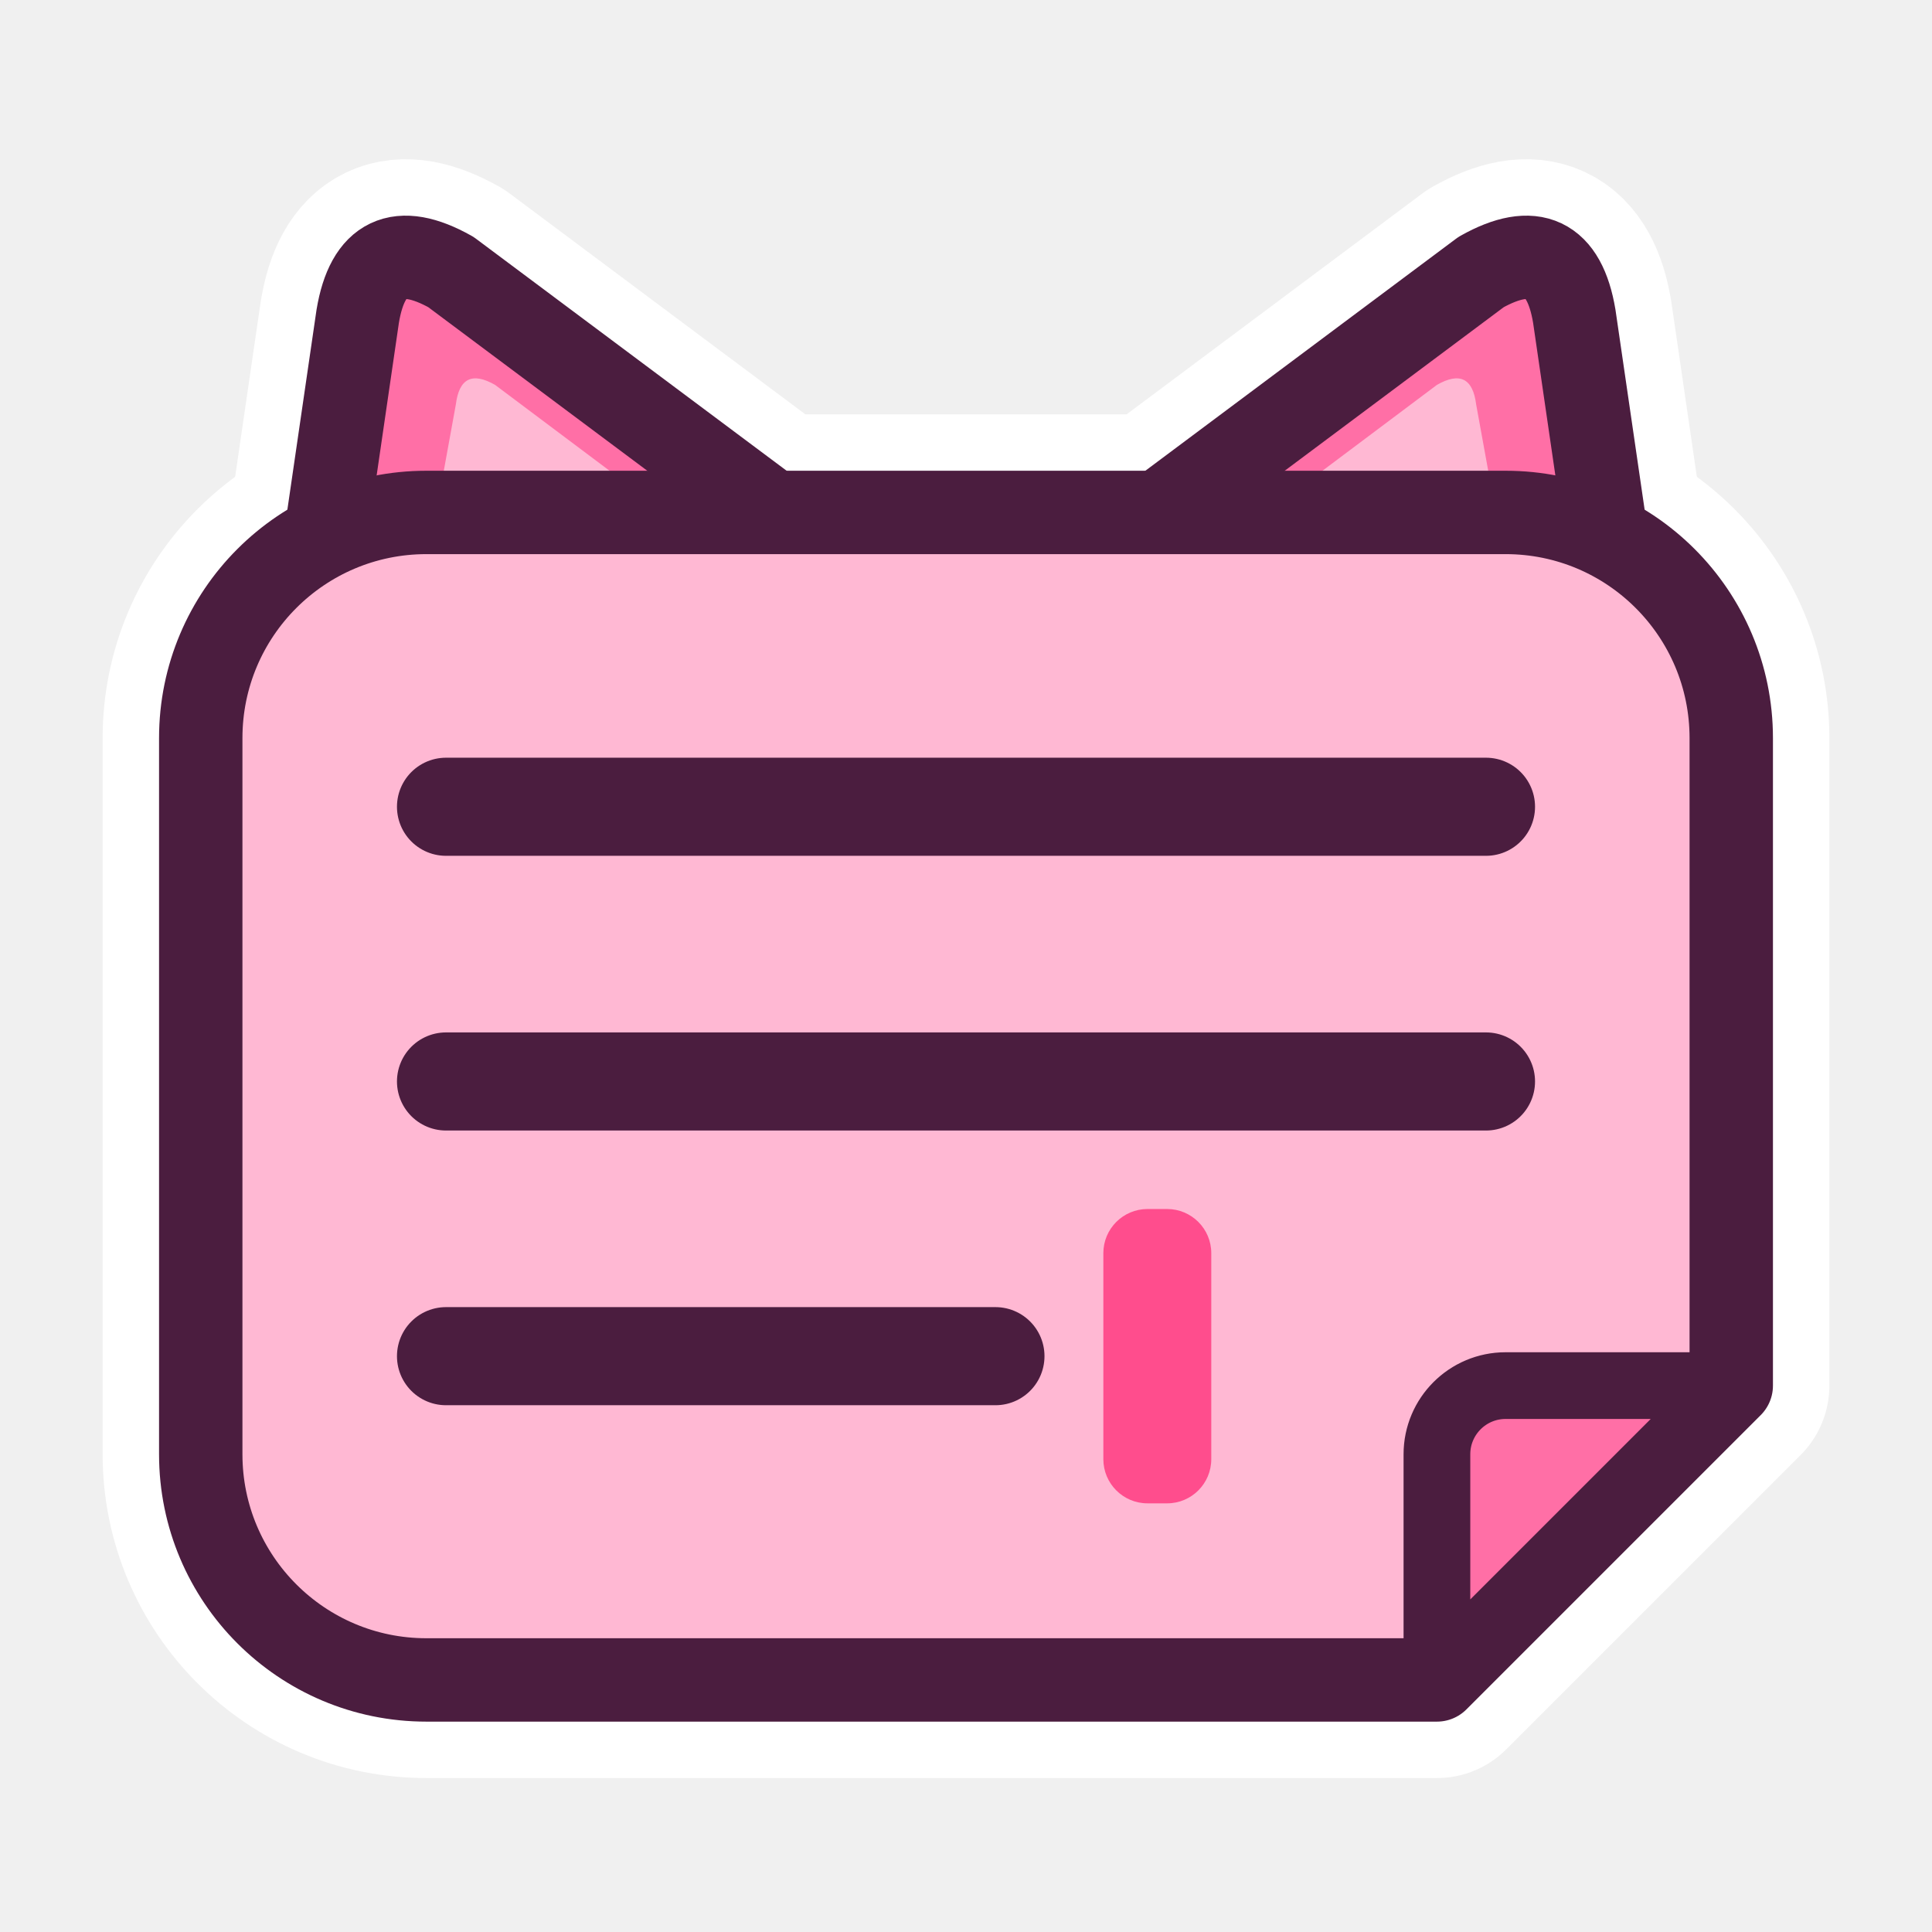
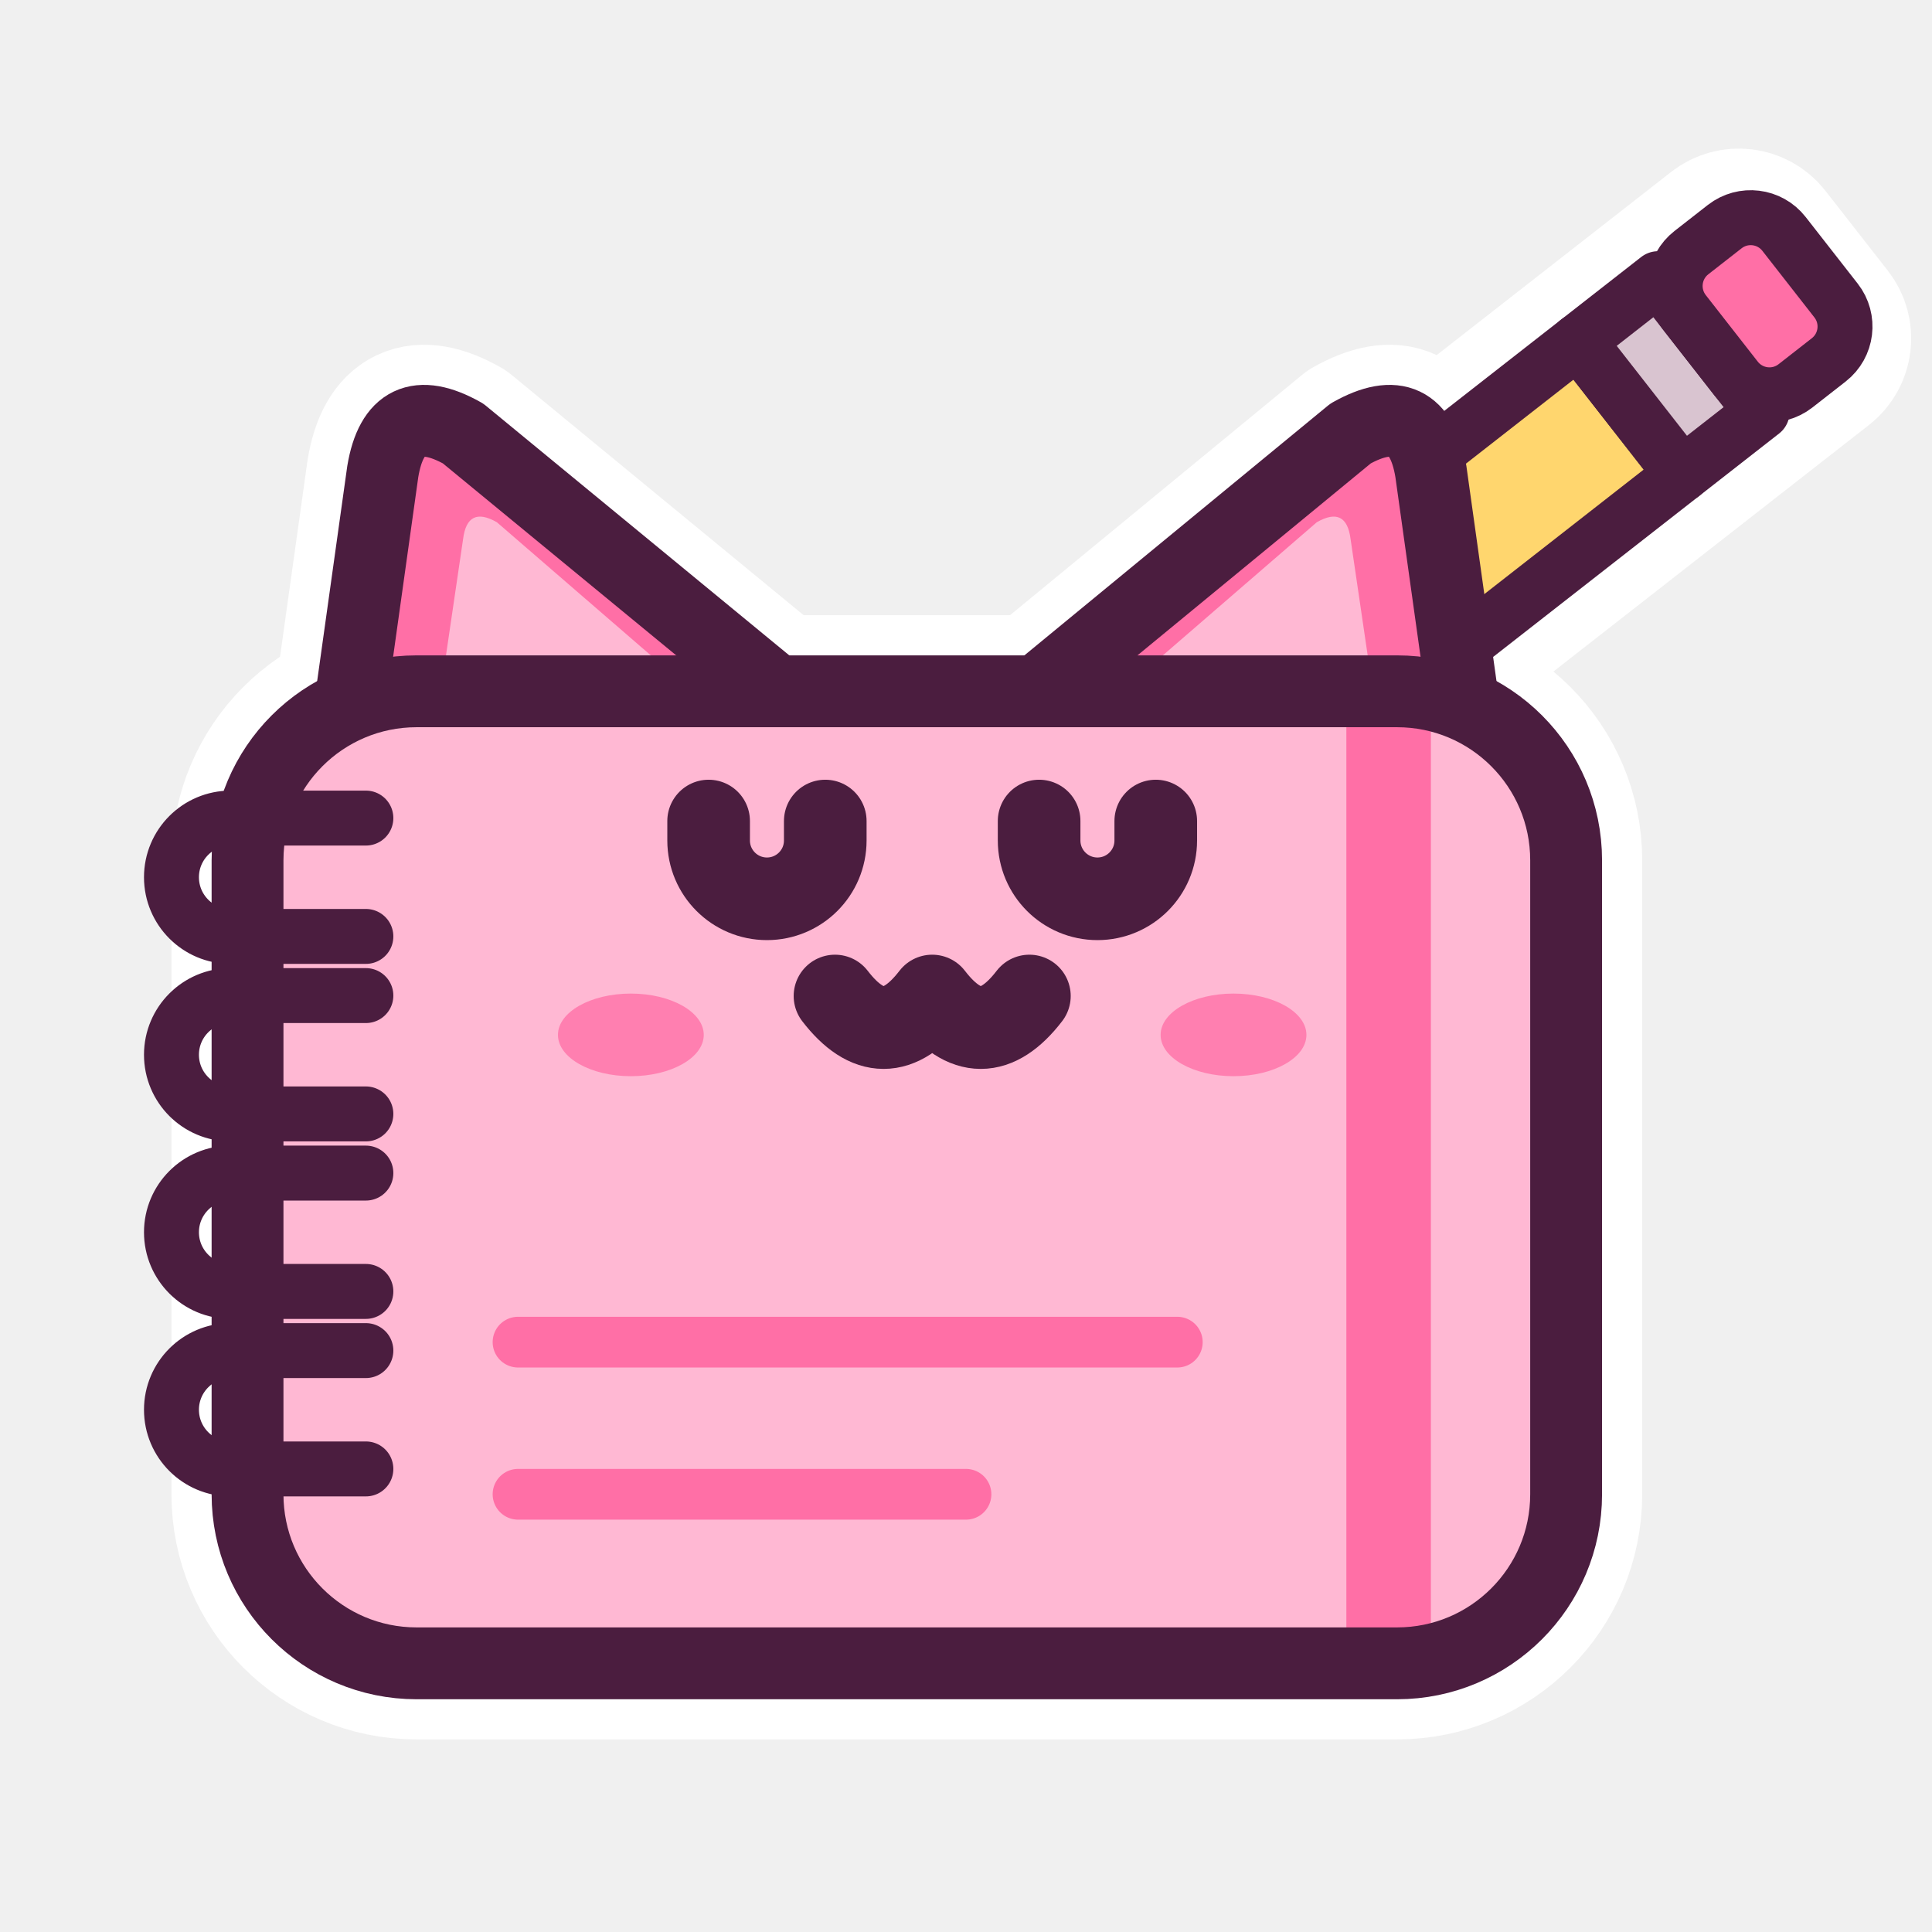
- <svg xmlns="http://www.w3.org/2000/svg" viewBox="0 0 512 512" width="512" height="512" role="img" aria-label="UwUNotes: a sheet of paper with cat ears, ruled lines and a caret">
-   <g transform="translate(256 258) scale(1.3) translate(-256 -234)">
-     <g stroke-linecap="round" stroke-linejoin="round">
-       <g fill="#FFFFFF" stroke="#FFFFFF" stroke-width="40">
-         <path d="M118 196 L132 100 Q135 82 151 91 L230 150 Z" />
-         <path d="M394 196 L380 100 Q377 82 361 91 L282 150 Z" />
-         <path d="M146 140 H366 A46 46 0 0 1 412 186 V318 L352 378 H146 A46 46 0 0 1 100 332 V186 A46 46 0 0 1 146 140 Z" />
+ <svg xmlns="http://www.w3.org/2000/svg" viewBox="0 0 512 512" width="512" height="512" role="img" aria-label="UwUNotes: a spiral notebook with cat ears and a pencil">
+   <g transform="translate(256 256) scale(1.12) translate(-270 -217)" stroke-linecap="round" stroke-linejoin="round">
+     <g fill="#FFFFFF" stroke="#FFFFFF" stroke-width="36" stroke-linecap="round" stroke-linejoin="round">
+       <path d="M118 200 L132 100 Q135 82 151 91 L230 156 Z" />
+       <path d="M394 200 L380 100 Q377 82 361 91 L282 156 Z" />
+       <rect x="100" y="152" width="312" height="230" rx="40" />
+       <g transform="translate(372 128) rotate(-38)">
+         <rect x="-120" y="-20" width="240" height="40" rx="8" />
      </g>
-       <g fill="#FF6FA6" stroke="#4B1D3F" stroke-width="17">
-         <path d="M118 196 L132 100 Q135 82 151 91 L230 150 Z" />
-         <path d="M394 196 L380 100 Q377 82 361 91 L282 150 Z" />
+     </g>
+     <g transform="translate(372 128) rotate(-38)" stroke="#4B1D3F" stroke-width="13" stroke-linejoin="round">
+       <path d="M-120 -20 L-160 0 L-120 20 Z" fill="#F6D2A8" />
+       <path d="M-160 0 L-145 -7.5 L-145 7.5 Z" fill="#4B1D3F" />
+       <rect x="-120" y="-20" width="190" height="40" fill="#FFD66E" />
+       <rect x="70" y="-20" width="24" height="40" fill="#D9C4D0" />
+       <rect x="94" y="-20" width="30" height="40" rx="10" fill="#FF6FA6" />
+     </g>
+     <g fill="#FF6FA6" stroke="#4B1D3F" stroke-width="17">
+       <path d="M118 200 L132 100 Q135 82 151 91 L230 156 Z" />
+       <path d="M394 200 L380 100 Q377 82 361 91 L282 156 Z" />
+     </g>
+     <g fill="#FFB8D3">
+       <path d="M146 150 L151 116 Q152 108 159 112 L196 144 Z" />
+       <path d="M366 150 L361 116 Q360 108 353 112 L316 144 Z" />
+     </g>
+     <rect x="100" y="152" width="312" height="230" rx="40" fill="#FFB8D3" />
+     <rect x="360" y="152" width="20" height="230" fill="#FF6FA6" />
+     <rect x="100" y="152" width="312" height="230" rx="40" fill="none" stroke="#4B1D3F" stroke-width="17" />
+     <g fill="none" stroke="#FF6FA6" stroke-width="12" stroke-linecap="round">
+       <path d="M164 306 H320" />
+       <path d="M164 342 H270" />
+     </g>
+     <g fill="none" stroke="#4B1D3F" stroke-width="13" stroke-linecap="round">
+       <path d="M128 182 H96 A14 14 0 0 0 96 210 H128" />
+       <path d="M128 224 H96 A14 14 0 0 0 96 252 H128" />
+       <path d="M128 266 H96 A14 14 0 0 0 96 294 H128" />
+       <path d="M128 308 H96 A14 14 0 0 0 96 336 H128" />
+     </g>
+     <g transform="translate(262 208) scale(1.15) translate(-256 -216)">
+       <g fill="#FF7FB0">
+         <ellipse cx="194" cy="238" rx="15" ry="8.5" />
+         <ellipse cx="318" cy="238" rx="15" ry="8.5" />
      </g>
-       <g fill="#FFB8D3">
-         <path d="M148 140 L152 118 Q153 110 160 114 L192 138 Z" />
-         <path d="M364 140 L360 118 Q359 110 352 114 L320 138 Z" />
+       <g fill="none" stroke="#4B1D3F" stroke-width="17" stroke-linecap="round" stroke-linejoin="round">
+         <path d="M210 194 v4 a12 12 0 0 0 24 0 v-4" />
+         <path d="M278 194 v4 a12 12 0 0 0 24 0 v-4" />
+         <path d="M236 230 q10 13 20 0 q10 13 20 0" />
      </g>
-       <g fill="#FFB8D3" stroke="#4B1D3F" stroke-width="17">
-         <path d="M146 140 H366 A46 46 0 0 1 412 186 V318 L352 378 H146 A46 46 0 0 1 100 332 V186 A46 46 0 0 1 146 140 Z" />
-       </g>
-       <g fill="none" stroke="#4B1D3F" stroke-width="20">
-         <path d="M150 200 H362" />
-         <path d="M150 256 H362" />
-         <path d="M150 312 H262" />
-       </g>
-       <rect x="284" y="282" width="22" height="60" rx="9" fill="#FF4D8D" />
-       <path d="M412 318 H366 A14 14 0 0 0 352 332 V378 Z" fill="#FF6FA6" stroke="#4B1D3F" stroke-width="13.6" />
    </g>
  </g>
</svg>
